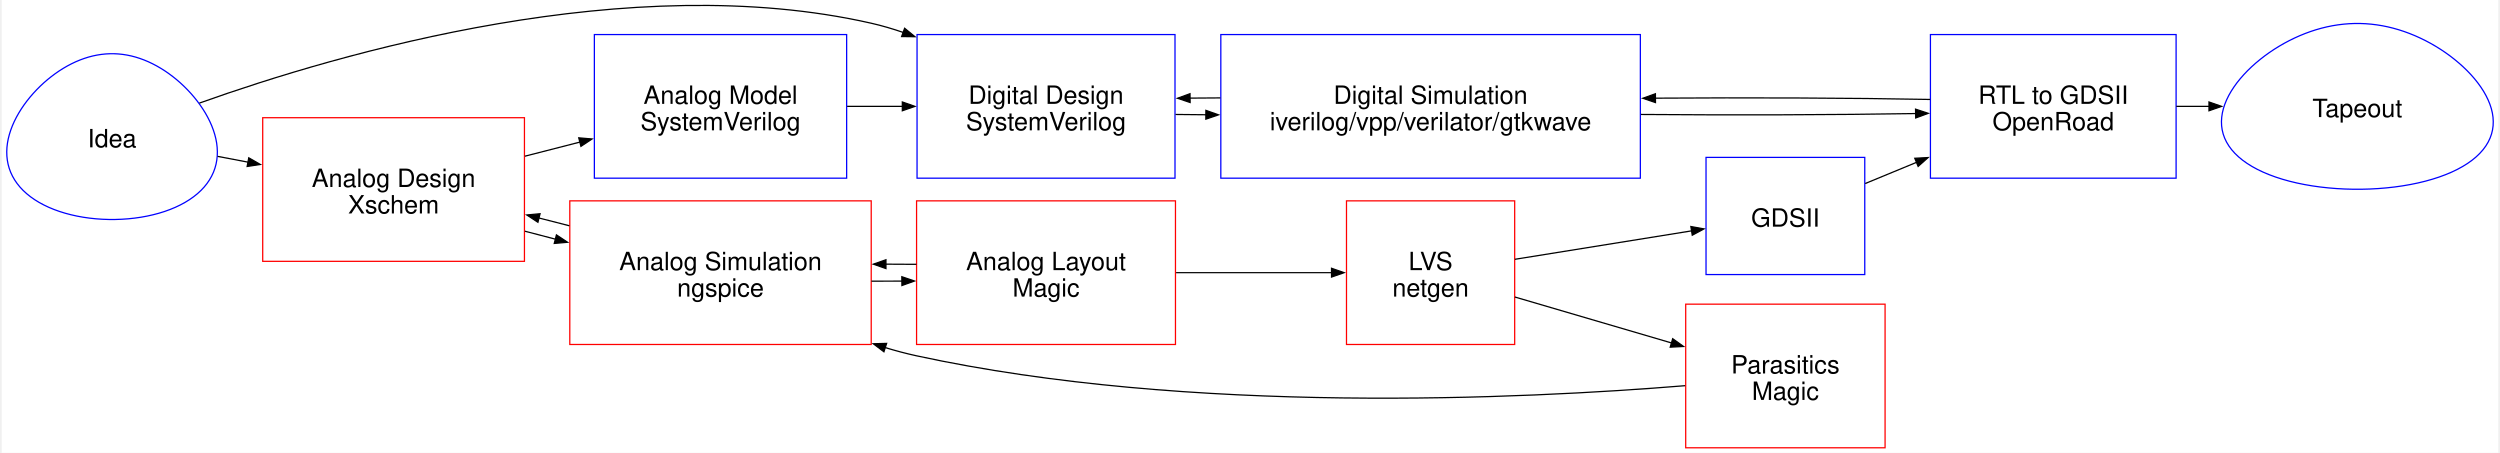
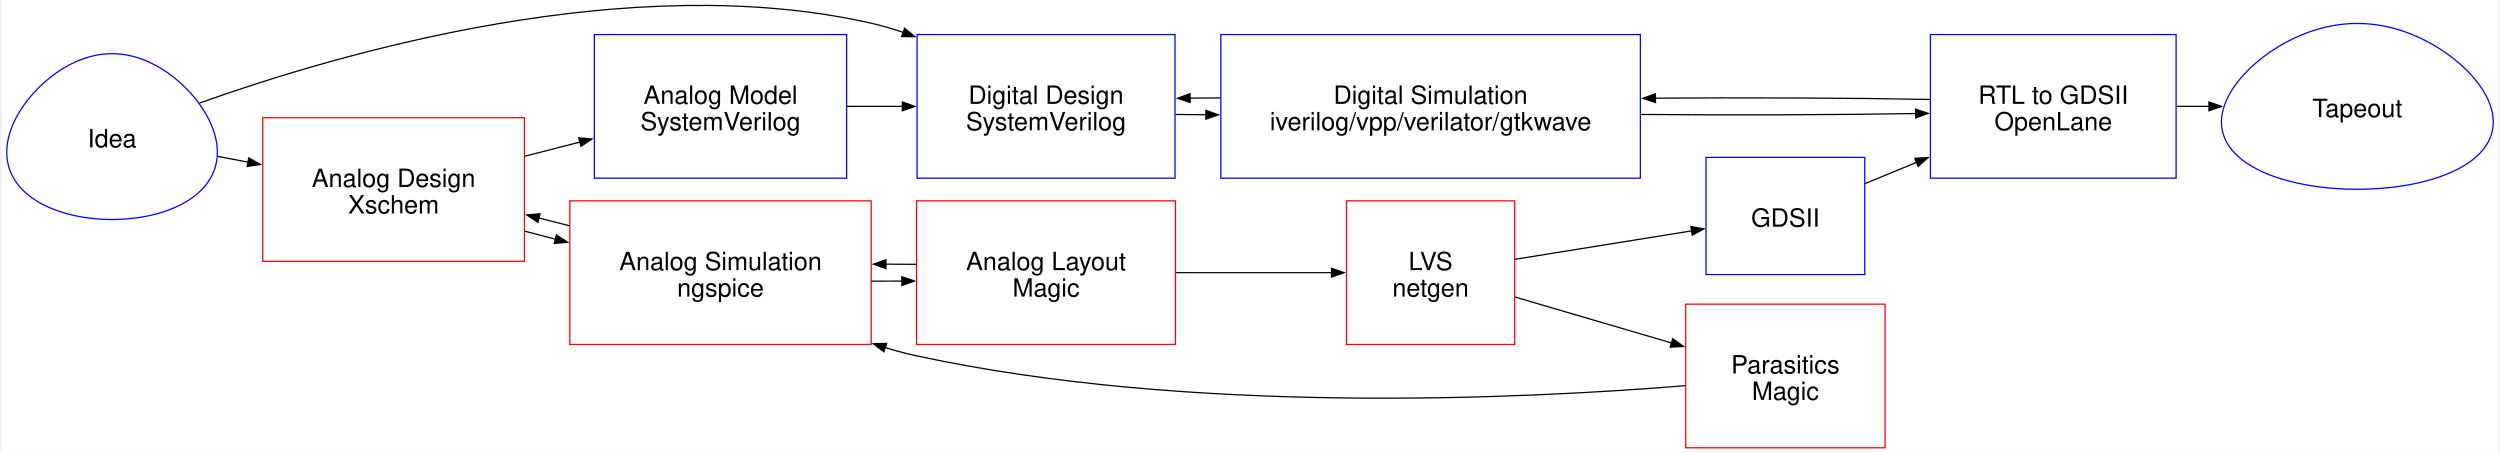
<svg xmlns="http://www.w3.org/2000/svg" width="1982pt" height="359pt" viewBox="0.00 0.00 1981.66 359.43">
  <g id="graph0" class="graph" transform="scale(1 1) rotate(0) translate(4 355.43)">
    <polygon fill="white" stroke="none" points="-4,4 -4,-355.43 1977.66,-355.43 1977.66,4 -4,4" />
    <g id="node1" class="node">
      <polygon fill="none" stroke="blue" points="91.32,-181.4 96.44,-181.76 101.51,-182.3 106.5,-183.01 111.4,-183.9 116.19,-184.97 120.85,-186.2 125.35,-187.6 129.69,-189.17 133.84,-190.89 137.79,-192.77 141.53,-194.79 145.05,-196.96 148.33,-199.27 151.37,-201.7 154.15,-204.26 156.67,-206.94 158.92,-209.73 160.9,-212.62 162.61,-215.6 164.05,-218.67 165.21,-221.82 166.1,-225.03 166.72,-228.31 167.08,-231.64 167.17,-235.01 167.01,-238.41 166.61,-241.84 165.97,-245.28 165.09,-248.72 164,-252.16 162.7,-255.59 161.2,-258.99 159.51,-262.36 157.65,-265.69 155.61,-268.97 153.43,-272.18 151.1,-275.33 148.64,-278.4 146.06,-281.38 143.36,-284.27 140.57,-287.06 137.69,-289.74 134.73,-292.3 131.69,-294.73 128.59,-297.04 125.44,-299.21 122.24,-301.23 118.99,-303.11 115.71,-304.83 112.4,-306.4 109.06,-307.8 105.71,-309.03 102.33,-310.1 98.94,-310.99 95.54,-311.7 92.13,-312.24 88.71,-312.6 85.3,-312.78 81.88,-312.78 78.46,-312.6 75.04,-312.24 71.63,-311.7 68.23,-310.99 64.84,-310.1 61.47,-309.03 58.11,-307.8 54.77,-306.4 51.46,-304.83 48.18,-303.11 44.93,-301.23 41.73,-299.21 38.58,-297.04 35.48,-294.73 32.44,-292.3 29.48,-289.74 26.6,-287.06 23.81,-284.27 21.12,-281.38 18.53,-278.4 16.07,-275.33 13.74,-272.18 11.56,-268.97 9.53,-265.69 7.66,-262.36 5.97,-258.99 4.47,-255.59 3.17,-252.16 2.08,-248.72 1.2,-245.28 0.56,-241.84 0.16,-238.41 0,-235.01 0.1,-231.64 0.45,-228.31 1.07,-225.03 1.96,-221.82 3.12,-218.67 4.56,-215.6 6.27,-212.62 8.25,-209.73 10.51,-206.94 13.02,-204.26 15.81,-201.7 18.84,-199.27 22.12,-196.96 25.64,-194.79 29.38,-192.77 33.33,-190.89 37.48,-189.17 41.82,-187.6 46.33,-186.2 50.98,-184.97 55.77,-183.9 60.67,-183.01 65.66,-182.3 70.73,-181.76 75.85,-181.4 81,-181.22 86.17,-181.22 91.32,-181.4" />
      <text text-anchor="middle" x="83.59" y="-238.5" font-family="Helvetica,sans-Serif" font-size="20.00">Idea</text>
    </g>
    <g id="node2" class="node">
      <polygon fill="none" stroke="blue" points="927.3,-328 722.55,-328 722.55,-214 927.3,-214 927.3,-328" />
      <text text-anchor="middle" x="824.92" y="-273" font-family="Helvetica,sans-Serif" font-size="20.00">Digital Design </text>
      <text text-anchor="middle" x="824.92" y="-252" font-family="Helvetica,sans-Serif" font-size="20.00"> SystemVerilog</text>
    </g>
    <g id="edge9" class="edge">
      <path fill="none" stroke="black" d="M152.87,-273.59C265.09,-313.65 495.14,-380.4 686.17,-337 694.63,-335.08 703.17,-332.57 711.64,-329.66" />
      <polygon fill="black" stroke="black" points="712.69,-333 720.89,-326.29 710.3,-326.42 712.69,-333" />
    </g>
    <g id="node6" class="node">
      <polygon fill="none" stroke="red" points="410.92,-262 203.17,-262 203.17,-148 410.92,-148 410.92,-262" />
      <text text-anchor="middle" x="307.05" y="-207" font-family="Helvetica,sans-Serif" font-size="20.00">Analog Design </text>
      <text text-anchor="middle" x="307.05" y="-186" font-family="Helvetica,sans-Serif" font-size="20.00">Xschem</text>
    </g>
    <g id="edge8" class="edge">
      <path fill="none" stroke="black" d="M167.36,-231.3C175.3,-229.8 183.45,-228.25 191.62,-226.7" />
      <polygon fill="black" stroke="black" points="192.1,-230.17 201.28,-224.87 190.8,-223.29 192.1,-230.17" />
    </g>
    <g id="node3" class="node">
      <polygon fill="none" stroke="blue" points="1296.67,-328 963.67,-328 963.67,-214 1296.67,-214 1296.67,-328" />
      <text text-anchor="middle" x="1130.17" y="-273" font-family="Helvetica,sans-Serif" font-size="20.00">Digital Simulation </text>
      <text text-anchor="middle" x="1130.17" y="-252" font-family="Helvetica,sans-Serif" font-size="20.00"> iverilog/vpp/verilator/gtkwave</text>
    </g>
    <g id="edge1" class="edge">
      <path fill="none" stroke="black" d="M927.74,-264.58C935.67,-264.47 943.8,-264.39 952.03,-264.34" />
      <polygon fill="black" stroke="black" points="951.82,-267.84 961.8,-264.28 951.78,-260.84 951.82,-267.84" />
    </g>
    <g id="edge5" class="edge">
      <path fill="none" stroke="black" d="M963.31,-277.72C955.2,-277.69 947.13,-277.64 939.22,-277.55" />
      <polygon fill="black" stroke="black" points="939.3,-274.06 929.26,-277.43 939.21,-281.05 939.3,-274.06" />
    </g>
    <g id="node4" class="node">
      <polygon fill="none" stroke="blue" points="1721.92,-328 1526.92,-328 1526.92,-214 1721.92,-214 1721.92,-328" />
      <text text-anchor="middle" x="1624.42" y="-273" font-family="Helvetica,sans-Serif" font-size="20.00">RTL to GDSII </text>
-       <text text-anchor="middle" x="1624.42" y="-252" font-family="Helvetica,sans-Serif" font-size="20.00">OpenRoad</text>
+       <text text-anchor="middle" x="1624.42" y="-252" font-family="Helvetica,sans-Serif" font-size="20.00">OpenLane</text>
    </g>
    <g id="edge2" class="edge">
      <path fill="none" stroke="black" d="M1297.14,-264.58C1369.15,-263.97 1451.44,-264.21 1515.37,-265.3" />
      <polygon fill="black" stroke="black" points="1515.1,-268.8 1525.16,-265.48 1515.23,-261.8 1515.1,-268.8" />
    </g>
    <g id="edge4" class="edge">
      <path fill="none" stroke="black" d="M1526.68,-276.49C1464.55,-277.7 1382,-278.04 1308.4,-277.51" />
      <polygon fill="black" stroke="black" points="1308.68,-274.01 1298.65,-277.43 1308.62,-281.01 1308.68,-274.01" />
    </g>
    <g id="node5" class="node">
      <polygon fill="none" stroke="blue" points="1875.77,-205.4 1882.38,-205.76 1888.92,-206.3 1895.37,-207.01 1901.69,-207.9 1907.87,-208.97 1913.88,-210.2 1919.69,-211.6 1925.29,-213.17 1930.65,-214.89 1935.75,-216.77 1940.58,-218.79 1945.12,-220.96 1949.35,-223.27 1953.27,-225.7 1956.85,-228.26 1960.11,-230.94 1963.01,-233.73 1965.57,-236.62 1967.78,-239.6 1969.63,-242.67 1971.13,-245.82 1972.28,-249.03 1973.08,-252.31 1973.54,-255.64 1973.66,-259.01 1973.46,-262.41 1972.94,-265.84 1972.11,-269.28 1970.98,-272.72 1969.57,-276.16 1967.89,-279.59 1965.96,-282.99 1963.78,-286.36 1961.37,-289.69 1958.75,-292.97 1955.93,-296.18 1952.92,-299.33 1949.74,-302.4 1946.41,-305.38 1942.94,-308.27 1939.34,-311.06 1935.62,-313.74 1931.79,-316.3 1927.88,-318.73 1923.88,-321.04 1919.81,-323.21 1915.67,-325.23 1911.49,-327.11 1907.25,-328.83 1902.98,-330.4 1898.67,-331.8 1894.34,-333.03 1889.98,-334.1 1885.61,-334.99 1881.22,-335.7 1876.82,-336.24 1872.41,-336.6 1868,-336.78 1863.59,-336.78 1859.17,-336.6 1854.77,-336.24 1850.37,-335.7 1845.98,-334.99 1841.6,-334.1 1837.24,-333.03 1832.91,-331.8 1828.6,-330.4 1824.33,-328.83 1820.1,-327.11 1815.91,-325.23 1811.78,-323.21 1807.71,-321.04 1803.71,-318.73 1799.79,-316.3 1795.97,-313.74 1792.25,-311.06 1788.65,-308.27 1785.17,-305.38 1781.84,-302.4 1778.66,-299.33 1775.66,-296.18 1772.84,-292.97 1770.21,-289.69 1767.81,-286.36 1765.63,-282.99 1763.69,-279.59 1762.01,-276.16 1760.6,-272.72 1759.48,-269.28 1758.65,-265.84 1758.13,-262.41 1757.92,-259.01 1758.04,-255.64 1758.5,-252.31 1759.3,-249.03 1760.45,-245.82 1761.95,-242.67 1763.81,-239.6 1766.01,-236.62 1768.57,-233.73 1771.48,-230.94 1774.73,-228.26 1778.32,-225.7 1782.24,-223.27 1786.47,-220.96 1791.01,-218.79 1795.84,-216.77 1800.94,-214.89 1806.3,-213.17 1811.89,-211.6 1817.71,-210.2 1823.71,-208.97 1829.89,-207.9 1836.22,-207.01 1842.66,-206.3 1849.2,-205.76 1855.81,-205.4 1862.46,-205.22 1869.12,-205.22 1875.77,-205.4" />
      <text text-anchor="middle" x="1865.79" y="-262.5" font-family="Helvetica,sans-Serif" font-size="20.00">Tapeout</text>
    </g>
    <g id="edge3" class="edge">
      <path fill="none" stroke="black" d="M1722.09,-271C1730.66,-271 1739.4,-271 1748.11,-271" />
      <polygon fill="black" stroke="black" points="1748.02,-274.5 1758.02,-271 1748.02,-267.5 1748.02,-274.5" />
    </g>
    <g id="node7" class="node">
      <polygon fill="none" stroke="blue" points="666.67,-328 466.42,-328 466.42,-214 666.67,-214 666.67,-328" />
      <text text-anchor="middle" x="566.55" y="-273" font-family="Helvetica,sans-Serif" font-size="20.00">Analog Model </text>
      <text text-anchor="middle" x="566.55" y="-252" font-family="Helvetica,sans-Serif" font-size="20.00">SystemVerilog</text>
    </g>
    <g id="edge6" class="edge">
      <path fill="none" stroke="black" d="M411.3,-231.46C425.68,-235.15 440.51,-238.95 455.02,-242.67" />
      <polygon fill="black" stroke="black" points="454.02,-246.03 464.57,-245.12 455.76,-239.25 454.02,-246.03" />
    </g>
    <g id="node8" class="node">
      <polygon fill="none" stroke="red" points="686.17,-196 446.92,-196 446.92,-82 686.17,-82 686.17,-196" />
      <text text-anchor="middle" x="566.55" y="-141" font-family="Helvetica,sans-Serif" font-size="20.00">Analog Simulation </text>
      <text text-anchor="middle" x="566.55" y="-120" font-family="Helvetica,sans-Serif" font-size="20.00">ngspice</text>
    </g>
    <g id="edge10" class="edge">
      <path fill="none" stroke="black" d="M411.3,-171.9C419.28,-169.78 427.4,-167.66 435.53,-165.58" />
      <polygon fill="black" stroke="black" points="436.31,-168.99 445.14,-163.13 434.58,-162.2 436.31,-168.99" />
    </g>
    <g id="edge7" class="edge">
      <path fill="none" stroke="black" d="M667.03,-271C681.5,-271 696.49,-271 711.19,-271" />
      <polygon fill="black" stroke="black" points="710.86,-274.5 720.86,-271 710.86,-267.5 710.86,-274.5" />
    </g>
    <g id="edge18" class="edge">
      <path fill="none" stroke="black" d="M446.6,-176.22C438.5,-178.33 430.34,-180.41 422.26,-182.44" />
      <polygon fill="black" stroke="black" points="421.62,-178.99 412.77,-184.8 423.32,-185.78 421.62,-178.99" />
    </g>
    <g id="node9" class="node">
      <polygon fill="none" stroke="red" points="927.67,-196 722.17,-196 722.17,-82 927.67,-82 927.67,-196" />
      <text text-anchor="middle" x="824.92" y="-141" font-family="Helvetica,sans-Serif" font-size="20.00">Analog Layout </text>
      <text text-anchor="middle" x="824.92" y="-120" font-family="Helvetica,sans-Serif" font-size="20.00">Magic</text>
    </g>
    <g id="edge11" class="edge">
      <path fill="none" stroke="black" d="M686.35,-132.27C694.45,-132.24 702.61,-132.25 710.68,-132.29" />
      <polygon fill="black" stroke="black" points="710.48,-135.79 720.51,-132.37 710.54,-128.79 710.48,-135.79" />
    </g>
    <g id="edge17" class="edge">
      <path fill="none" stroke="black" d="M722.02,-145.62C714.05,-145.7 705.95,-145.74 697.83,-145.75" />
      <polygon fill="black" stroke="black" points="697.87,-142.25 687.87,-145.74 697.86,-149.25 697.87,-142.25" />
    </g>
    <g id="node10" class="node">
      <polygon fill="none" stroke="red" points="1196.92,-196 1063.42,-196 1063.42,-82 1196.92,-82 1196.92,-196" />
      <text text-anchor="middle" x="1130.17" y="-141" font-family="Helvetica,sans-Serif" font-size="20.00">LVS</text>
      <text text-anchor="middle" x="1130.17" y="-120" font-family="Helvetica,sans-Serif" font-size="20.00">netgen</text>
    </g>
    <g id="edge12" class="edge">
      <path fill="none" stroke="black" d="M928.17,-139C968.52,-139 1014.12,-139 1051.68,-139" />
      <polygon fill="black" stroke="black" points="1051.54,-142.5 1061.54,-139 1051.54,-135.5 1051.54,-142.5" />
    </g>
    <g id="node11" class="node">
      <polygon fill="none" stroke="red" points="1490.92,-114 1332.67,-114 1332.67,0 1490.92,0 1490.92,-114" />
      <text text-anchor="middle" x="1411.8" y="-59" font-family="Helvetica,sans-Serif" font-size="20.00">Parasitics</text>
      <text text-anchor="middle" x="1411.8" y="-38" font-family="Helvetica,sans-Serif" font-size="20.00">Magic</text>
    </g>
    <g id="edge15" class="edge">
      <path fill="none" stroke="black" d="M1197.08,-119.67C1234.21,-108.78 1281.09,-95.04 1321.47,-83.19" />
      <polygon fill="black" stroke="black" points="1322.34,-86.59 1330.95,-80.41 1320.37,-79.87 1322.34,-86.59" />
    </g>
    <g id="node12" class="node">
      <polygon fill="none" stroke="blue" points="1474.8,-230.5 1348.8,-230.5 1348.8,-137.5 1474.8,-137.5 1474.8,-230.5" />
      <text text-anchor="middle" x="1411.8" y="-175.5" font-family="Helvetica,sans-Serif" font-size="20.00">GDSII</text>
    </g>
    <g id="edge13" class="edge">
      <path fill="none" stroke="black" d="M1197.08,-149.61C1239.27,-156.4 1294.05,-165.21 1337.58,-172.22" />
      <polygon fill="black" stroke="black" points="1336.76,-175.63 1347.19,-173.76 1337.87,-168.72 1336.76,-175.63" />
    </g>
    <g id="edge16" class="edge">
      <path fill="none" stroke="black" d="M1332.21,-49.29C1203.15,-38.73 938.97,-26.04 722.17,-73 713.94,-74.78 705.6,-77 697.28,-79.54" />
      <polygon fill="black" stroke="black" points="696.26,-76.19 687.81,-82.58 698.4,-82.86 696.26,-76.19" />
    </g>
    <g id="edge14" class="edge">
      <path fill="none" stroke="black" d="M1475.14,-209.75C1488.12,-215.11 1502.15,-220.91 1516.23,-226.72" />
      <polygon fill="black" stroke="black" points="1514.5,-229.8 1525.08,-230.38 1517.17,-223.33 1514.5,-229.8" />
    </g>
  </g>
</svg>
